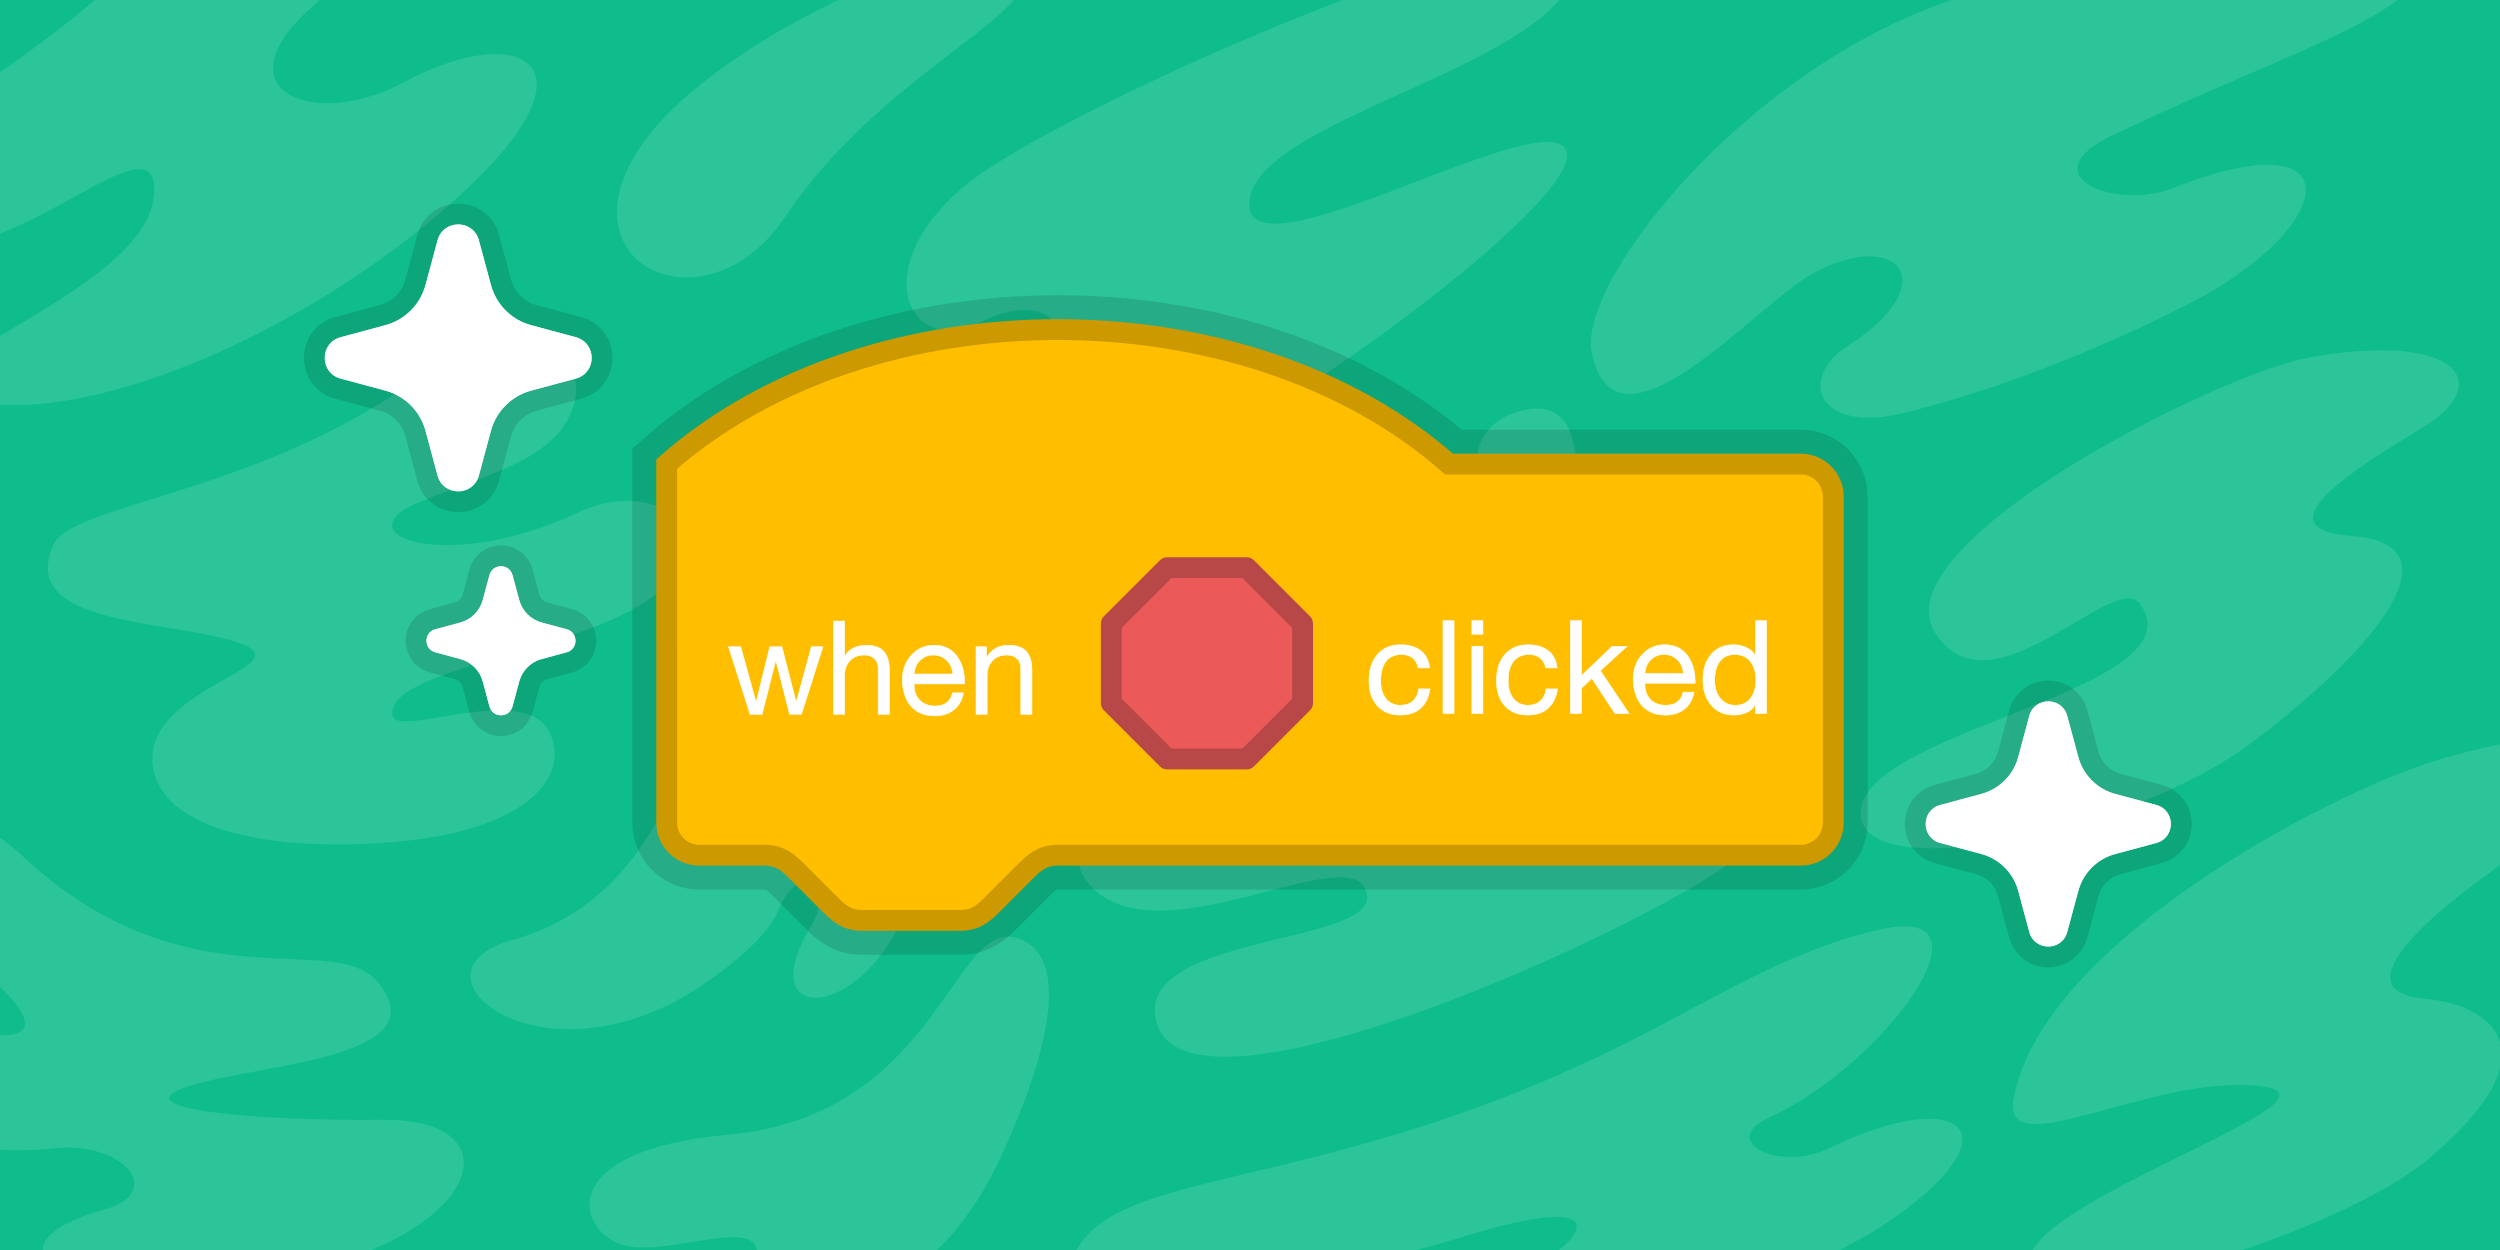
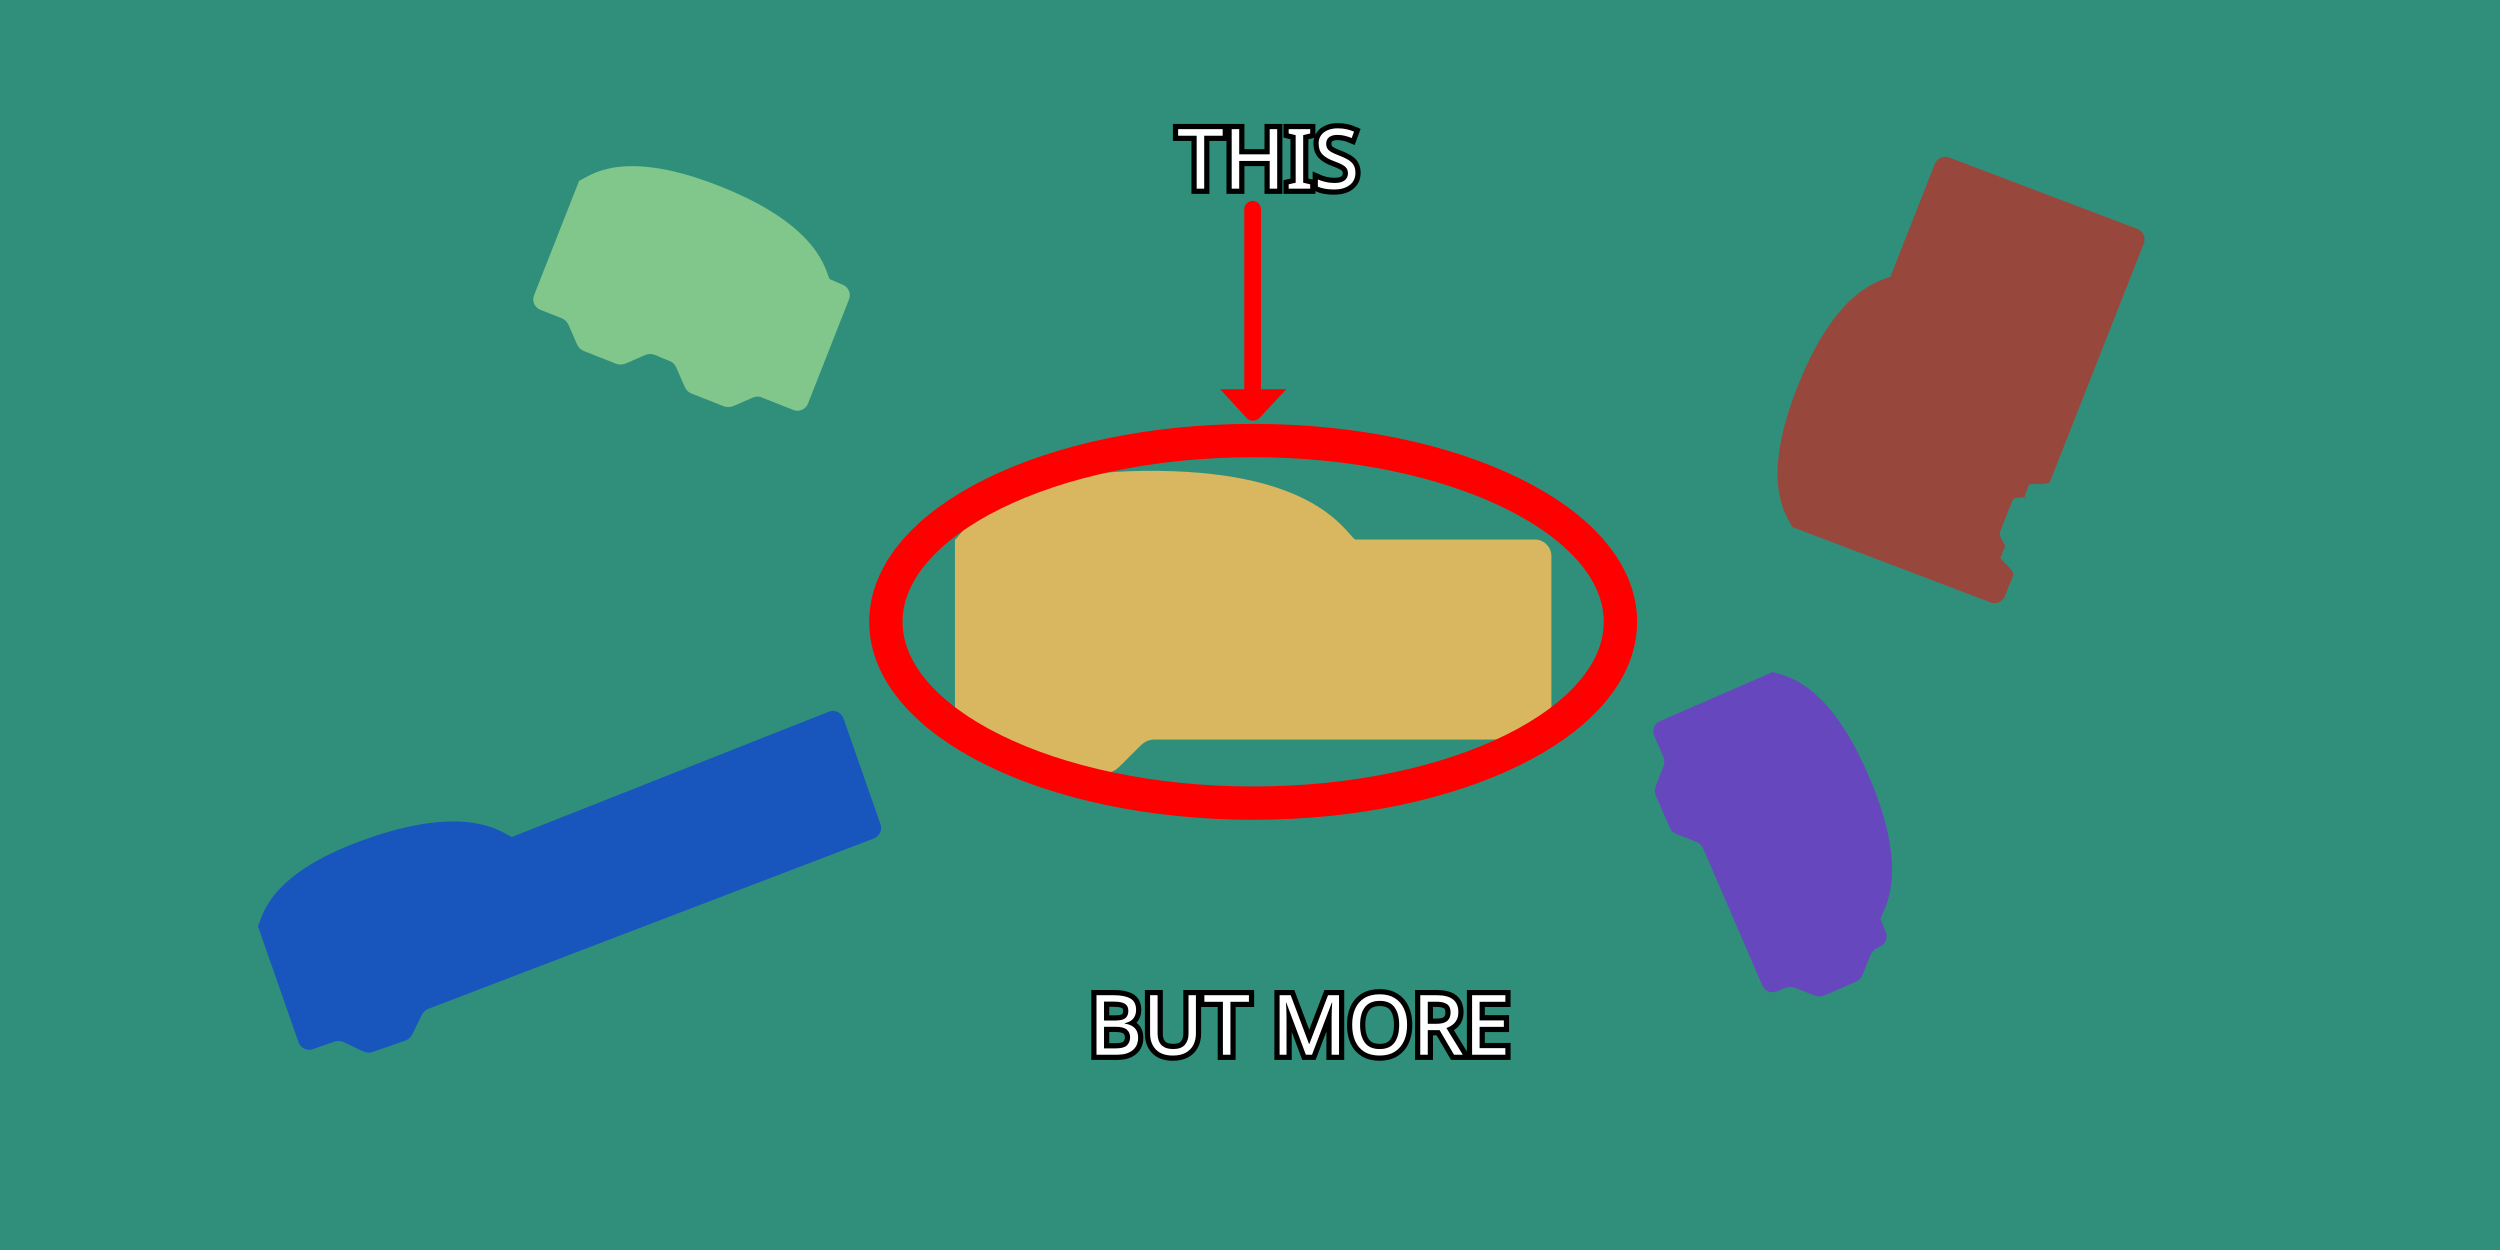
<svg xmlns="http://www.w3.org/2000/svg" version="1.1" width="600" height="300" viewBox="0,0,600,300">
-   <defs>
-     <clipPath id="clip-1">
-       <path d="M0,0h600v300h-600z" fill="none" fill-rule="nonzero" stroke="none" stroke-width="1" stroke-linecap="butt" stroke-linejoin="miter" />
-     </clipPath>
-   </defs>
-   <g clip-path="url(#clip-1)" data-paper-data="{&quot;isPaintingLayer&quot;:true}" stroke-miterlimit="10" stroke-dasharray="" stroke-dashoffset="0" style="mix-blend-mode: normal">
-     <path d="M0,300v-300h600c0,0 0,131.55 0,186c0,42.628 0,114 0,114z" fill="#0fbd8c" fill-rule="nonzero" stroke="none" stroke-width="1" stroke-linecap="butt" stroke-linejoin="miter" />
-     <g fill-rule="evenodd" stroke="none" stroke-width="1" stroke-linecap="butt" stroke-linejoin="miter">
-       <path d="M377.769,-6.183c-6.898,22.604 -76.685,34.962 -77.948,54.676c-1.264,19.716 70.877,-24.007 76.037,-12.423c5.16,11.584 -74.504,70.098 -116.666,87.203c-25.406,10.306 -45.448,-4.259 -16.197,-26.802c19.57,-15.082 10.36,-28.041 -7.647,-19.177c-18.007,8.866 -27.588,-13.998 -2.71,-33.538c24.877,-19.54 152.935,-75.518 145.131,-49.938zM188.434,52.018c-19.319,28.823 -56.251,10.842 -32.842,-19.383c20.713,-26.74 87.243,-54.453 90.494,-39.57c2.387,10.93 -34.923,25.04 -57.652,58.953zM29.561,-6.155c31.449,-30.509 58.014,-60.244 76.721,-59.324c19.437,0.956 2.076,38.154 -30.927,66.69c-23.383,20.218 -0.548,30.477 21.876,18.405c27.098,-14.587 48.221,-4.827 13.248,27.159c-34.973,31.988 -88.077,55.526 -117.043,49.49c-28.965,-6.035 40.685,-24.468 43.449,-48.884c2.715,-23.991 -39.526,24.442 -61.551,8.33c-21.377,-15.637 25.017,-33.533 54.227,-61.867zM382.017,84.552c-3.551,-17.372 39.795,-72.106 92.951,-86.537c53.432,-14.504 103.669,-20.145 105.824,-7.6c2.14,12.472 -31.75,21.893 -73.85,42.078c-20.355,9.758 1.181,17.982 14.432,12.71c43.827,-17.433 40.403,9.207 3.4,27.989c-28.915,14.678 -53.372,22.376 -67.861,25.908c-21.014,5.123 -25.394,-8.45 -13.397,-16.109c23.419,-14.951 12.158,-28.751 -8.806,-17.15c-13.278,7.348 -46.947,46.806 -52.693,18.709zM362.46,99.48c12.427,-4.974 15.65,4.142 15.65,11.508c0,7.368 -12.428,10.129 -19.334,5.985c-6.906,-4.142 -4.971,-14.031 3.684,-17.494zM12.756,130.901c4.74,-10.969 57.872,-12.722 97.381,-48.154c14.215,-12.748 31.639,2.823 27.503,14.774c-4.134,11.95 -16.769,15.099 -36.544,22.788c-19.774,7.689 5.371,17.938 37.998,2.542c18.663,-8.805 38.66,6.038 16.125,21.325c-18.836,12.776 -62.235,16.438 -61.05,27.397c0.656,6.086 32.161,-8.555 37.886,4.566c4.759,10.904 -6.519,23.435 -38.033,25.98c-32.106,2.592 -57.076,-4.012 -57.45,-19.784c-0.423,-17.856 37.245,-22.695 20.32,-28.216c-17.019,-5.548 -52.49,-3.88 -44.137,-23.217zM203.452,92.69c6.345,4.413 6.543,10.039 -0.202,17.845c-8.743,10.123 -23.336,9.652 -27.622,5.95c-4.286,-3.702 5.403,-13.289 9.102,-18.813c3.7,-5.522 10.552,-10.663 18.721,-4.983zM203.062,153.502c37.62,-8.993 58.788,6.084 50.362,16.386c-9.102,11.124 -30.888,11.099 -32.6,32.878c-3.199,40.752 -43.285,47.963 -26.181,19.512c5.991,-9.968 -2.806,-16.284 -7.964,-3.54c-3.114,7.691 -17.882,18.246 -25.686,22.149c-35.419,17.709 -63.66,-8.021 -38.327,-15.171c16.485,-4.652 31.294,-15.842 40.754,-41.466c5.04,-13.655 23.117,-26.797 39.641,-30.747zM90.97,236.083c14.26,18.23 -29.794,19.249 -46.063,24.725c-16.27,5.477 17.257,8.258 46.751,7.951c29.497,-0.307 25.034,22.346 -8.492,33.443c-51.508,17.047 -97.424,-0.656 -57.955,-11.967c14.72,-4.221 4.257,-16.396 -12.082,-14.64c-30.854,3.317 -53.723,-11.912 -48.53,-23.809c5.86,-13.427 20.36,-4.388 35.023,-3.385c14.664,1.004 1.971,-13.368 -17.016,-23.264c-32.614,-16.998 -5.33,-45.911 22.676,-19.773c39.901,37.241 75.011,17.068 85.687,30.719zM238.911,280.28c-21.055,42.995 -64.284,38.771 -58.215,24.095c6.068,-14.676 -18.895,-2.72 -30.458,-5.396c-11.561,-2.673 -18.418,-22.772 24.515,-26.641c52.895,-4.769 54.132,-56.946 71.796,-46.051c12.146,7.489 0.167,38.056 -7.639,53.994zM554.693,85.707c35.265,-6.061 43.075,6.082 28.392,15.801c-9.104,6.029 -44.558,25.254 -18.664,27.138c25.898,1.884 6.598,26.505 -23.815,49.426c-30.411,22.922 -96.853,35.304 -93.949,15.974c2.905,-19.33 81.144,-28.605 67.055,-49.006c-6.119,-8.861 -36.046,27.889 -49.332,6.744c-13.287,-21.145 68.206,-62.279 90.312,-66.077zM325.17,121.931c11.256,-9.529 34.276,4.232 13.57,23.116c-4.792,4.371 -17.111,8.557 -9.752,12.872c22.235,13.032 90.004,-54.666 101.215,-32.455c5.391,10.679 -21.638,34.563 -51.139,49.484c-21.779,11.014 -13.838,31.192 18.487,11.311c32.326,-19.882 38.03,3.553 20.123,18.934c-17.906,15.379 -132.308,68.645 -140.102,40.179c-6.066,-22.139 57.85,-18.084 49.897,-32.388c-5.839,-10.496 -50.291,17.373 -66.026,-0.726c-15.228,-17.513 41.776,-29.117 38.125,-39.618c-2.882,-8.286 -30.159,3.389 -30.687,-16.895c-0.408,-15.722 29.048,-10.757 56.29,-33.813zM483.315,263.456c6.843,-35.998 70.248,-69.556 94.575,-78.58c38.278,-14.192 78.274,-9.461 55.696,2.151c-22.578,11.615 -81.928,50.071 -51.381,52.711c15.034,1.299 32.027,12.452 0,38.906c-20.331,16.794 -91.188,40 -95.058,25.161c-3.87,-14.838 81.282,-40.645 54.833,-43.227c-26.448,-2.58 -61.863,19.711 -58.665,2.878zM389.946,250.535c20.66,-10.327 39.766,-22.834 61.76,-27.555c28.684,-6.156 0.393,32.654 -27.142,45.245c-12.332,5.639 2.435,13.154 14.301,7.392c32.247,-15.654 46.272,-3.628 12.972,18.519c-8.279,5.507 -33.859,18.544 -64.92,22.526c-31.355,4.022 -30.54,-7.521 -20.838,-11.848c13.954,-6.222 23.512,-19.711 -13.899,-8.318c-66.875,20.366 -106.489,16.974 -91.265,0c14.219,-15.851 62.156,-12.535 129.031,-45.961z" data-paper-data="{&quot;index&quot;:null}" fill-opacity="0.733" fill="#ffffff" opacity="0.1" />
-       <path d="M377.769,-6.183c-6.898,22.604 -76.685,34.962 -77.948,54.676c-1.264,19.716 70.877,-24.007 76.037,-12.423c5.16,11.584 -74.504,70.098 -116.666,87.203c-25.406,10.306 -45.448,-4.259 -16.197,-26.802c19.57,-15.082 10.36,-28.041 -7.647,-19.177c-18.007,8.866 -27.588,-13.998 -2.71,-33.538c24.877,-19.54 152.935,-75.518 145.131,-49.938zM188.434,52.018c-19.319,28.823 -56.251,10.842 -32.842,-19.383c20.713,-26.74 87.243,-54.453 90.494,-39.57c2.387,10.93 -34.923,25.04 -57.652,58.953zM29.561,-6.155c31.449,-30.509 58.014,-60.244 76.721,-59.324c19.437,0.956 2.076,38.154 -30.927,66.69c-23.383,20.218 -0.548,30.477 21.876,18.405c27.098,-14.587 48.221,-4.827 13.248,27.159c-34.973,31.988 -88.077,55.526 -117.043,49.49c-28.965,-6.035 40.685,-24.468 43.449,-48.884c2.715,-23.991 -39.526,24.442 -61.551,8.33c-21.377,-15.637 25.017,-33.533 54.227,-61.867zM382.017,84.552c-3.551,-17.372 39.795,-72.106 92.951,-86.537c53.432,-14.504 103.669,-20.145 105.824,-7.6c2.14,12.472 -31.75,21.893 -73.85,42.078c-20.355,9.758 1.181,17.982 14.432,12.71c43.827,-17.433 40.403,9.207 3.4,27.989c-28.915,14.678 -53.372,22.376 -67.861,25.908c-21.014,5.123 -25.394,-8.45 -13.397,-16.109c23.419,-14.951 12.158,-28.751 -8.806,-17.15c-13.278,7.348 -46.947,46.806 -52.693,18.709zM362.46,99.48c12.427,-4.974 15.65,4.142 15.65,11.508c0,7.368 -12.428,10.129 -19.334,5.985c-6.906,-4.142 -4.971,-14.031 3.684,-17.494zM12.756,130.901c4.74,-10.969 57.872,-12.722 97.381,-48.154c14.215,-12.748 31.639,2.823 27.503,14.774c-4.134,11.95 -16.769,15.099 -36.544,22.788c-19.774,7.689 5.371,17.938 37.998,2.542c18.663,-8.805 38.66,6.038 16.125,21.325c-18.836,12.776 -62.235,16.438 -61.05,27.397c0.656,6.086 32.161,-8.555 37.886,4.566c4.759,10.904 -6.519,23.435 -38.033,25.98c-32.106,2.592 -57.076,-4.012 -57.45,-19.784c-0.423,-17.856 37.245,-22.695 20.32,-28.216c-17.019,-5.548 -52.49,-3.88 -44.137,-23.217zM203.452,92.69c6.345,4.413 6.543,10.039 -0.202,17.845c-8.743,10.123 -23.336,9.652 -27.622,5.95c-4.286,-3.702 5.403,-13.289 9.102,-18.813c3.7,-5.522 10.552,-10.663 18.721,-4.983zM203.062,153.502c37.62,-8.993 58.788,6.084 50.362,16.386c-9.102,11.124 -30.888,11.099 -32.6,32.878c-3.199,40.752 -43.285,47.963 -26.181,19.512c5.991,-9.968 -2.806,-16.284 -7.964,-3.54c-3.114,7.691 -17.882,18.246 -25.686,22.149c-35.419,17.709 -63.66,-8.021 -38.327,-15.171c16.485,-4.652 31.294,-15.842 40.754,-41.466c5.04,-13.655 23.117,-26.797 39.641,-30.747zM90.97,236.083c14.26,18.23 -29.794,19.249 -46.063,24.725c-16.27,5.477 17.257,8.258 46.751,7.951c29.497,-0.307 25.034,22.346 -8.492,33.443c-51.508,17.047 -97.424,-0.656 -57.955,-11.967c14.72,-4.221 4.257,-16.396 -12.082,-14.64c-30.854,3.317 -53.723,-11.912 -48.53,-23.809c5.86,-13.427 20.36,-4.388 35.023,-3.385c14.664,1.004 1.971,-13.368 -17.016,-23.264c-32.614,-16.998 -5.33,-45.911 22.676,-19.773c39.901,37.241 75.011,17.068 85.687,30.719zM238.911,280.28c-21.055,42.995 -64.284,38.771 -58.215,24.095c6.068,-14.676 -18.895,-2.72 -30.458,-5.396c-11.561,-2.673 -18.418,-22.772 24.515,-26.641c52.895,-4.769 54.132,-56.946 71.796,-46.051c12.146,7.489 0.167,38.056 -7.639,53.994zM554.693,85.707c35.265,-6.061 43.075,6.082 28.392,15.801c-9.104,6.029 -44.558,25.254 -18.664,27.138c25.898,1.884 6.598,26.505 -23.815,49.426c-30.411,22.922 -96.853,35.304 -93.949,15.974c2.905,-19.33 81.144,-28.605 67.055,-49.006c-6.119,-8.861 -36.046,27.889 -49.332,6.744c-13.287,-21.145 68.206,-62.279 90.312,-66.077zM325.17,121.931c11.256,-9.529 34.276,4.232 13.57,23.116c-4.792,4.371 -17.111,8.557 -9.752,12.872c22.235,13.032 90.004,-54.666 101.215,-32.455c5.391,10.679 -21.638,34.563 -51.139,49.484c-21.779,11.014 -13.838,31.192 18.487,11.311c32.326,-19.882 38.03,3.553 20.123,18.934c-17.906,15.379 -132.308,68.645 -140.102,40.179c-6.066,-22.139 57.85,-18.084 49.897,-32.388c-5.839,-10.496 -50.291,17.373 -66.026,-0.726c-15.228,-17.513 41.776,-29.117 38.125,-39.618c-2.882,-8.286 -30.159,3.389 -30.687,-16.895c-0.408,-15.722 29.048,-10.757 56.29,-33.813zM483.315,263.456c6.843,-35.998 70.248,-69.556 94.575,-78.58c38.278,-14.192 78.274,-9.461 55.696,2.151c-22.578,11.615 -81.928,50.071 -51.381,52.711c15.034,1.299 32.027,12.452 0,38.906c-20.331,16.794 -91.188,40 -95.058,25.161c-3.87,-14.838 81.282,-40.645 54.833,-43.227c-26.448,-2.58 -61.863,19.711 -58.665,2.878zM389.946,250.535c20.66,-10.327 39.766,-22.834 61.76,-27.555c28.684,-6.156 0.393,32.654 -27.142,45.245c-12.332,5.639 2.435,13.154 14.301,7.392c32.247,-15.654 46.272,-3.628 12.972,18.519c-8.279,5.507 -33.859,18.544 -64.92,22.526c-31.355,4.022 -30.54,-7.521 -20.838,-11.848c13.954,-6.222 23.512,-19.711 -13.899,-8.318c-66.875,20.366 -106.489,16.974 -91.265,0c14.219,-15.851 62.156,-12.535 129.031,-45.961z" data-paper-data="{&quot;index&quot;:null}" fill-opacity="0.541" fill="#ffffff" opacity="0.1" />
+   <g transform="translate(0.75847,-0.75847)">
+     <g data-paper-data="{&quot;isPaintingLayer&quot;:true}" fill-rule="nonzero" stroke-linejoin="miter" stroke-miterlimit="10" stroke-dasharray="" stroke-dashoffset="0" style="mix-blend-mode: normal">
+       <path d="M-0.758,300.758v-300h600v300z" fill="#308f7b" stroke="none" stroke-width="0" stroke-linecap="butt" />
+       <path d="M228.422,130.34c2.6,-2.3 9.122,-17.093 49.136,-16.567c37.027,0.487 44.264,14.267 46.864,16.467h43.156c2.209,0 4,1.791 4,4v40c0,2.209 -1.791,4 -4,4h-91.156v0c-2,0 -3,1 -4,2l-4,4c-1,1 -2,2 -4,2h-12c-2,0 -3,-1 -4,-2l-4,-4c-1,-1 -2,-2 -4,-2h-8c-2.209,0 -4,-1.791 -4,-4z" fill="#d8b760" stroke="none" stroke-width="0" stroke-linecap="butt" />
+       <text transform="translate(281.7871,46.0343) scale(0.5,0.5)" font-size="40" xml:space="preserve" fill="#ffffff" fill-rule="nonzero" stroke="#000000" stroke-width="5" stroke-linecap="butt" stroke-linejoin="miter" stroke-miterlimit="10" stroke-dasharray="" stroke-dashoffset="0" font-family="&quot;Impact&quot;, Sans Serif" font-weight="normal" text-anchor="start" style="mix-blend-mode: normal">
+         <tspan x="0" dy="0">THIS</tspan>
+       </text>
+       <text transform="translate(281.7871,46.0343) scale(0.5,0.5)" font-size="40" xml:space="preserve" fill="#ffffff" fill-rule="nonzero" stroke="#000000" stroke-width="0" stroke-linecap="butt" stroke-linejoin="miter" stroke-miterlimit="10" stroke-dasharray="" stroke-dashoffset="0" font-family="&quot;Impact&quot;, Sans Serif" font-weight="normal" text-anchor="start" style="mix-blend-mode: normal">
+         <tspan x="0" dy="0">THIS</tspan>
+       </text>
+       <path d="M299.868,50.976v48.701c0,0 0.071,0.147 0.223,-0.004c0.499,-0.499 3.293,-3.511 3.293,-3.511h-6.767l3.258,3.549" fill="none" stroke="#ff0000" stroke-width="4" stroke-linecap="round" />
+       <text transform="translate(260.4639,253.8896) scale(0.5,0.5)" font-size="40" xml:space="preserve" fill="#ffffff" fill-rule="nonzero" stroke="#000000" stroke-width="5" stroke-linecap="butt" stroke-linejoin="miter" stroke-miterlimit="10" stroke-dasharray="" stroke-dashoffset="0" font-family="&quot;Impact&quot;, Sans Serif" font-weight="normal" text-anchor="start" style="mix-blend-mode: normal">
+         <tspan x="0" dy="0">BUT MORE</tspan>
+       </text>
+       <text transform="translate(260.4639,253.8896) scale(0.5,0.5)" font-size="40" xml:space="preserve" fill="#ffffff" fill-rule="nonzero" stroke="#000000" stroke-width="0" stroke-linecap="butt" stroke-linejoin="miter" stroke-miterlimit="10" stroke-dasharray="" stroke-dashoffset="0" font-family="&quot;Impact&quot;, Sans Serif" font-weight="normal" text-anchor="start" style="mix-blend-mode: normal">
+         <tspan x="0" dy="0">BUT MORE</tspan>
+       </text>
+       <path d="M61.136,223.028c1.14,-2.038 1.997,-12.882 27.526,-21.435c23.623,-7.915 31.28,-0.771 33.42,0.049l76.164,-30.115c1.403,-0.491 2.938,0.249 3.429,1.652l8.885,25.403c0.491,1.403 -0.249,2.938 -1.652,3.429l-106.648,40.776v0c-1.27,0.444 -1.683,1.301 -2.096,2.159l-1.652,3.429c-0.413,0.857 -0.826,1.714 -2.096,2.159l-7.621,2.665c-1.27,0.444 -2.127,0.031 -2.985,-0.382l-3.429,-1.652c-0.857,-0.413 -1.714,-0.826 -2.985,-0.382l-5.081,1.777c-1.403,0.491 -2.938,-0.249 -3.429,-1.652z" fill-opacity="0.502" fill="#001dff" stroke="none" stroke-width="0" stroke-linecap="butt" />
+       <path d="M429.363,127.24c-0.799,-2.195 -8.453,-9.924 1.739,-34.844c9.431,-23.06 19.841,-24.194 21.859,-25.28l10.637,-27.017c0.544,-1.383 2.107,-2.063 3.49,-1.518l45.146,17.13c1.383,0.544 2.063,2.107 1.518,3.49l-22.467,57.067v0c-0.493,1.252 -5.557,0.189 -5.178,1.061l-0.901,2.401c0.38,0.873 -2.507,-0.07 -3,1.182l-2.958,7.512c-0.493,1.252 1.901,3.446 1.028,3.826l-0.829,2.123c-0.873,0.38 3.457,3.179 2.964,4.431l-1.972,5.008c-0.544,1.383 -2.107,2.063 -3.49,1.518z" fill-opacity="0.502" fill="#ff0000" stroke="none" stroke-width="0" stroke-linecap="butt" />
+       <g stroke="none" stroke-width="0" stroke-linecap="butt">
+         <path d="M138.234,44.146c2.195,-0.799 9.924,-8.453 34.844,1.739c23.06,9.431 24.194,19.841 25.28,21.859l3.133,1.359c1.383,0.544 2.063,2.107 1.518,3.49l-9.859,25.041c-0.544,1.383 -2.107,2.063 -3.49,1.518l-33.182,-13.189v0c-1.252,-0.493 -2.125,-0.113 -2.997,0.266l-3.49,1.518c-0.873,0.38 -1.745,0.759 -2.997,0.266l-7.512,-2.958c-1.252,-0.493 -1.632,-1.365 -2.011,-2.238l-1.518,-3.49c-0.38,-0.873 -0.759,-1.745 -2.011,-2.238l-5.008,-1.972c-1.383,-0.544 -2.063,-2.107 -1.518,-3.49z" fill-opacity="0.502" fill="#d2ff9d" />
+         <path d="M182.327,96.169c-1.252,-0.493 -2.125,-0.113 -2.997,0.266l-3.49,1.518c-0.873,0.38 -1.745,0.759 -2.997,0.266l-7.512,-2.958c-1.252,-0.493 -1.632,-1.365 -2.011,-2.238l-1.518,-3.49c-0.38,-0.873 -0.759,-1.745 -2.011,-2.238l-2.397,-0.944c0.684,-0.999 1.307,-2.064 2.071,-2.898c1.507,-1.646 2.501,-3.806 3.923,-5.539c0.146,-0.178 0.104,-0.653 0.33,-0.606c7.286,1.515 16.684,2.68 22.854,7.117c1.333,0.958 3.251,1.454 4.247,2.871c0.278,0.396 -1.167,3.669 -1.286,4.019c-0.421,1.233 -1.643,3.854 -2.761,6.62z" fill="#81c78c" />
+       </g>
+       <g stroke="none" stroke-width="0" stroke-linecap="butt">
+         <path d="M424.727,162.028c2.117,0.987 12.994,1.04 23.409,25.868c9.637,22.974 3.078,31.138 2.418,33.332l1.254,3.176c0.593,1.363 -0.031,2.948 -1.394,3.541l-24.678,10.736c-1.363,0.593 -2.948,-0.031 -3.541,-1.394l-14.137,-32.79v0c-0.537,-1.234 -1.422,-1.582 -2.307,-1.931l-3.541,-1.394c-0.885,-0.349 -1.771,-0.697 -2.307,-1.931l-3.221,-7.403c-0.537,-1.234 -0.188,-2.119 0.16,-3.005l1.394,-3.541c0.349,-0.885 0.697,-1.771 0.16,-3.005l-2.147,-4.936c-0.593,-1.363 0.031,-2.948 1.394,-3.541z" fill-opacity="0.502" fill="#9c00ff" />
+         <path d="M449.845,228.251c-1.234,0.537 -1.582,1.422 -1.931,2.307l-1.394,3.541c-0.349,0.885 -0.697,1.771 -1.931,2.307l-7.403,3.221c-1.234,0.537 -2.119,0.188 -3.005,-0.16l-3.541,-1.394c-0.885,-0.349 -1.771,-0.697 -3.005,-0.16c0,0 6.994,-19.608 7.186,-19.734c6.223,-4.081 15.024,10.071 15.024,10.071z" fill="#6647bd" />
+       </g>
+       <path d="M388.147,150c0,24.03 -39.465,43.511 -88.147,43.511c-48.682,0 -88.147,-19.48 -88.147,-43.511c0,-24.03 39.465,-43.511 88.147,-43.511c48.682,0 88.147,19.48 88.147,43.511z" fill="none" stroke="#ff0000" stroke-width="8" stroke-linecap="butt" />
    </g>
-     <g fill="#ffffff" fill-rule="evenodd" stroke-linecap="butt" stroke-linejoin="miter">
-       <path d="M475.504,190.547c4.331,-1.162 7.714,-4.545 8.876,-8.876l2.647,-9.847c1.257,-4.655 7.861,-4.655 9.111,0l2.655,9.847c1.162,4.331 4.545,7.714 8.869,8.876l9.847,2.647c4.655,1.257 4.655,7.861 0,9.119l-9.847,2.647c-4.324,1.162 -7.707,4.545 -8.869,8.869l-2.655,9.847c-1.25,4.655 -7.854,4.655 -9.111,0l-2.647,-9.847c-1.162,-4.324 -4.545,-7.707 -8.876,-8.869l-9.847,-2.647c-4.655,-1.257 -4.655,-7.861 0,-9.119z" stroke-opacity="0.129" stroke="#000000" stroke-width="10" />
-       <path d="M475.504,190.547c4.331,-1.162 7.714,-4.545 8.876,-8.876l2.647,-9.847c1.257,-4.655 7.861,-4.655 9.111,0l2.655,9.847c1.162,4.331 4.545,7.714 8.869,8.876l9.847,2.647c4.655,1.257 4.655,7.861 0,9.119l-9.847,2.647c-4.324,1.162 -7.707,4.545 -8.869,8.869l-2.655,9.847c-1.25,4.655 -7.854,4.655 -9.111,0l-2.647,-9.847c-1.162,-4.324 -4.545,-7.707 -8.876,-8.869l-9.847,-2.647c-4.655,-1.257 -4.655,-7.861 0,-9.119z" stroke="none" stroke-width="1" />
-     </g>
-     <g fill="#ffffff" fill-rule="evenodd" stroke-linecap="butt" stroke-linejoin="miter">
-       <path d="M92.463,78.051c4.716,-1.265 8.399,-4.948 9.664,-9.664l2.883,-10.721c1.369,-5.068 8.559,-5.068 9.921,0l2.891,10.721c1.265,4.716 4.948,8.399 9.656,9.664l10.721,2.882c5.068,1.369 5.068,8.559 0,9.929l-10.721,2.883c-4.708,1.265 -8.391,4.948 -9.656,9.656l-2.891,10.721c-1.361,5.068 -8.551,5.068 -9.921,0l-2.883,-10.721c-1.265,-4.708 -4.948,-8.391 -9.664,-9.656l-10.721,-2.883c-5.068,-1.369 -5.068,-8.559 0,-9.929z" stroke-opacity="0.129" stroke="#000000" stroke-width="10" />
-       <path d="M92.463,78.051c4.716,-1.265 8.399,-4.948 9.664,-9.664l2.883,-10.721c1.369,-5.068 8.559,-5.068 9.921,0l2.891,10.721c1.265,4.716 4.948,8.399 9.656,9.664l10.721,2.882c5.068,1.369 5.068,8.559 0,9.929l-10.721,2.883c-4.708,1.265 -8.391,4.948 -9.656,9.656l-2.891,10.721c-1.361,5.068 -8.551,5.068 -9.921,0l-2.883,-10.721c-1.265,-4.708 -4.948,-8.391 -9.664,-9.656l-10.721,-2.883c-5.068,-1.369 -5.068,-8.559 0,-9.929z" stroke="none" stroke-width="1" />
-     </g>
-     <g fill="#ffffff" fill-rule="evenodd" stroke-linecap="butt" stroke-linejoin="miter">
-       <path d="M110.464,149.407c2.633,-0.706 4.689,-2.763 5.395,-5.395l1.609,-5.986c0.764,-2.83 4.779,-2.83 5.538,0l1.614,5.986c0.706,2.633 2.763,4.689 5.391,5.395l5.986,1.609c2.83,0.764 2.83,4.779 0,5.543l-5.986,1.609c-2.628,0.706 -4.685,2.763 -5.391,5.391l-1.614,5.986c-0.76,2.83 -4.774,2.83 -5.538,0l-1.609,-5.986c-0.706,-2.628 -2.763,-4.685 -5.395,-5.391l-5.986,-1.609c-2.83,-0.764 -2.83,-4.779 0,-5.543z" stroke-opacity="0.129" stroke="#000000" stroke-width="10" />
-       <path d="M110.464,149.407c2.633,-0.706 4.689,-2.763 5.395,-5.395l1.609,-5.986c0.764,-2.83 4.779,-2.83 5.538,0l1.614,5.986c0.706,2.633 2.763,4.689 5.391,5.395l5.986,1.609c2.83,0.764 2.83,4.779 0,5.543l-5.986,1.609c-2.628,0.706 -4.685,2.763 -5.391,5.391l-1.614,5.986c-0.76,2.83 -4.774,2.83 -5.538,0l-1.609,-5.986c-0.706,-2.628 -2.763,-4.685 -5.395,-5.391l-5.986,-1.609c-2.83,-0.764 -2.83,-4.779 0,-5.543z" stroke="none" stroke-width="1" />
-     </g>
-     <path d="M160.01,111.374c48.894,-43.027 138.86,-43.027 187.754,0h84.404c4.321,0 7.823,3.502 7.823,7.823v78.231c0,4.321 -3.503,7.823 -7.823,7.823h-178.28c-3.912,0 -5.867,1.956 -7.823,3.912l-7.823,7.823c-1.956,1.956 -3.912,3.912 -7.823,3.912h-23.469c-3.912,0 -5.867,-1.956 -7.823,-3.912l-7.823,-7.823c-1.956,-1.956 -3.912,-3.912 -7.823,-3.912h-15.646c-4.321,0 -7.823,-3.502 -7.823,-7.823z" fill="#ffbf00" fill-rule="nonzero" stroke-opacity="0.129" stroke="#000000" stroke-width="16.5" stroke-linecap="butt" stroke-linejoin="miter" />
-     <path d="M160.01,111.374c48.894,-43.027 138.86,-43.027 187.754,0h84.404c4.321,0 7.823,3.502 7.823,7.823v78.231c0,4.321 -3.503,7.823 -7.823,7.823h-178.28c-3.912,0 -5.867,1.956 -7.823,3.912l-7.823,7.823c-1.956,1.956 -3.912,3.912 -7.823,3.912h-23.469c-3.912,0 -5.867,-1.956 -7.823,-3.912l-7.823,-7.823c-1.956,-1.956 -3.912,-3.912 -7.823,-3.912h-15.646c-4.321,0 -7.823,-3.502 -7.823,-7.823z" fill="#ffbf00" fill-rule="nonzero" stroke="#cc9900" stroke-width="5" stroke-linecap="butt" stroke-linejoin="miter" />
-     <path d="M280.13,136.242h19.069l13.419,13.419v19.069l-13.419,13.419h-19.069l-13.419,-13.419v-19.069z" fill="#ec5959" fill-rule="nonzero" stroke="#b84848" stroke-width="5" stroke-linecap="round" stroke-linejoin="round" />
-     <g fill="#ffffff" fill-rule="evenodd" stroke="#ffffff" stroke-width="0.15" stroke-linecap="square" stroke-linejoin="miter">
-       <path d="M177.77,155.234l3.669,13.238h0.061l3.256,-13.238h2.904l3.378,13.161l0.031,0.076h0.046l3.623,-13.238h2.767l-5.151,16.142l-0.031,0.046h-2.813l-3.271,-12.794l-0.031,-0.076h-0.046l-3.256,12.871h-2.874l-5.197,-16.188z" />
-       <path d="M202.686,149.074v8.545h0.061c0.387,-0.866 1.045,-1.54 1.972,-2.023c0.927,-0.486 1.977,-0.729 3.149,-0.729c1.946,0 3.359,0.499 4.239,1.498c0.883,0.999 1.325,2.425 1.325,4.28v10.777h-2.66v-11.052c0,-0.917 -0.294,-1.673 -0.881,-2.267c-0.584,-0.598 -1.396,-0.897 -2.436,-0.897c-1.498,0 -2.668,0.462 -3.511,1.386c-0.839,0.921 -1.259,2.115 -1.259,3.582v9.248h-2.66v-22.348z" />
-       <path d="M223.979,157.206c-1.223,0 -2.267,0.413 -3.134,1.238c-0.866,0.825 -1.355,1.936 -1.467,3.332h9.294c-0.082,-1.315 -0.559,-2.405 -1.432,-3.271c-0.87,-0.866 -1.957,-1.299 -3.261,-1.299zM224.162,154.867c2.323,0 4.127,0.836 5.411,2.507c1.284,1.671 1.926,3.816 1.926,6.435v0.321h-12.122v0.199c0,1.539 0.448,2.777 1.345,3.715c0.897,0.938 2.13,1.406 3.699,1.406c1.182,0 2.121,-0.275 2.818,-0.825c0.7,-0.55 1.157,-1.33 1.371,-2.339h2.629c-0.357,1.794 -1.141,3.163 -2.354,4.107c-1.213,0.941 -2.731,1.411 -4.555,1.411c-1.702,0 -3.142,-0.384 -4.321,-1.152c-1.175,-0.771 -2.043,-1.841 -2.604,-3.21c-0.56,-1.372 -0.841,-2.777 -0.841,-4.214c0,-2.385 0.718,-4.374 2.155,-5.967c1.437,-1.597 3.251,-2.395 5.442,-2.395z" />
-       <path d="M242.092,154.867c1.946,0 3.359,0.499 4.239,1.498c0.883,0.999 1.325,2.425 1.325,4.28v10.777h-2.66v-11.052c0,-0.917 -0.294,-1.673 -0.881,-2.267c-0.584,-0.598 -1.396,-0.897 -2.436,-0.897c-1.498,0 -2.668,0.462 -3.511,1.386c-0.839,0.921 -1.259,2.115 -1.259,3.582v9.248h-2.66v-16.188h2.507v2.568h0.061c0.591,-1.009 1.316,-1.749 2.176,-2.222c0.863,-0.476 1.895,-0.713 3.098,-0.713z" />
-     </g>
-     <g fill="#ffffff" fill-rule="evenodd" stroke="#ffffff" stroke-width="0.15" stroke-linecap="square" stroke-linejoin="miter">
-       <path d="M336.154,154.744c1.969,0 3.567,0.467 4.795,1.401c1.228,0.934 1.949,2.314 2.162,4.141h-2.74c-0.213,-1.045 -0.668,-1.842 -1.365,-2.39c-0.693,-0.548 -1.568,-0.822 -2.623,-0.822c-1.644,0 -2.892,0.551 -3.745,1.654c-0.852,1.099 -1.279,2.649 -1.279,4.648c0,1.786 0.421,3.215 1.263,4.288c0.842,1.069 1.989,1.603 3.44,1.603c1.289,0 2.305,-0.347 3.05,-1.04c0.748,-0.697 1.208,-1.659 1.38,-2.887h2.71c-0.294,2.009 -1.05,3.557 -2.268,4.643c-1.218,1.086 -2.831,1.629 -4.841,1.629c-2.344,0 -4.186,-0.737 -5.526,-2.212c-1.34,-1.478 -2.009,-3.486 -2.009,-6.023c0,-2.639 0.677,-4.736 2.03,-6.292c1.357,-1.56 3.212,-2.339 5.566,-2.339z" />
-       <path d="M348.971,148.974v22.256h-2.649v-22.256z" />
-       <path d="M355.898,148.974v3.243h-2.649v-3.243zM355.898,155.109v16.121h-2.649v-16.121z" />
-       <path d="M366.752,154.744c1.969,0 3.567,0.467 4.795,1.401c1.228,0.934 1.949,2.314 2.162,4.141h-2.74c-0.213,-1.045 -0.668,-1.842 -1.365,-2.39c-0.693,-0.548 -1.568,-0.822 -2.623,-0.822c-1.644,0 -2.892,0.551 -3.745,1.654c-0.852,1.099 -1.279,2.649 -1.279,4.648c0,1.786 0.421,3.215 1.264,4.288c0.842,1.069 1.989,1.603 3.44,1.603c1.289,0 2.305,-0.347 3.05,-1.04c0.748,-0.697 1.208,-1.659 1.38,-2.887h2.71c-0.294,2.009 -1.05,3.557 -2.268,4.643c-1.218,1.086 -2.831,1.629 -4.841,1.629c-2.344,0 -4.186,-0.737 -5.526,-2.212c-1.34,-1.478 -2.009,-3.486 -2.009,-6.023c0,-2.639 0.677,-4.736 2.03,-6.292c1.357,-1.56 3.212,-2.339 5.566,-2.339z" />
-       <path d="M379.569,148.974v13.183l7.368,-7.048h3.547l-6.394,5.861l6.865,10.26h-3.364l-5.526,-8.418l-2.497,2.314v6.104h-2.649v-22.256z" />
-       <path d="M399.344,157.073c-1.218,0 -2.258,0.411 -3.121,1.233c-0.863,0.822 -1.35,1.928 -1.461,3.319h9.255c-0.081,-1.309 -0.556,-2.395 -1.426,-3.258c-0.866,-0.863 -1.949,-1.294 -3.248,-1.294zM399.526,154.744c2.314,0 4.11,0.832 5.389,2.497c1.279,1.664 1.918,3.801 1.918,6.409v0.32h-12.072v0.198c0,1.532 0.447,2.766 1.34,3.699c0.893,0.934 2.121,1.401 3.684,1.401c1.177,0 2.113,-0.274 2.806,-0.822c0.697,-0.548 1.152,-1.324 1.365,-2.329h2.618c-0.355,1.786 -1.137,3.15 -2.344,4.09c-1.208,0.937 -2.72,1.406 -4.536,1.406c-1.695,0 -3.129,-0.382 -4.303,-1.147c-1.17,-0.768 -2.035,-1.834 -2.593,-3.197c-0.558,-1.367 -0.837,-2.766 -0.837,-4.197c0,-2.375 0.715,-4.356 2.146,-5.942c1.431,-1.59 3.237,-2.385 5.419,-2.385z" />
-       <path d="M416.302,157.073c-1.522,0 -2.703,0.556 -3.542,1.669c-0.836,1.11 -1.253,2.629 -1.253,4.557c0,1.735 0.448,3.165 1.345,4.288c0.9,1.12 2.116,1.68 3.648,1.68c1.563,0 2.772,-0.56 3.628,-1.68c0.859,-1.123 1.289,-2.588 1.289,-4.394c0,-1.837 -0.441,-3.315 -1.324,-4.435c-0.883,-1.123 -2.146,-1.685 -3.79,-1.685zM423.974,148.974v22.256h-2.649v-2.177h-0.061c-0.416,0.832 -1.079,1.466 -1.989,1.903c-0.907,0.436 -1.959,0.655 -3.156,0.655c-2.253,0 -4.053,-0.781 -5.399,-2.344c-1.343,-1.563 -2.014,-3.608 -2.014,-6.135c0,-2.486 0.651,-4.506 1.954,-6.059c1.306,-1.553 3.1,-2.329 5.384,-2.329c1.055,0 2.057,0.213 3.004,0.639c0.951,0.426 1.69,1.05 2.217,1.872h0.061v-8.281z" />
-     </g>
-     <path d="M0,0h600v300h-600z" fill-opacity="0" fill="#000000" fill-rule="evenodd" stroke="none" stroke-width="1" stroke-linecap="square" stroke-linejoin="miter" />
  </g>
</svg>
